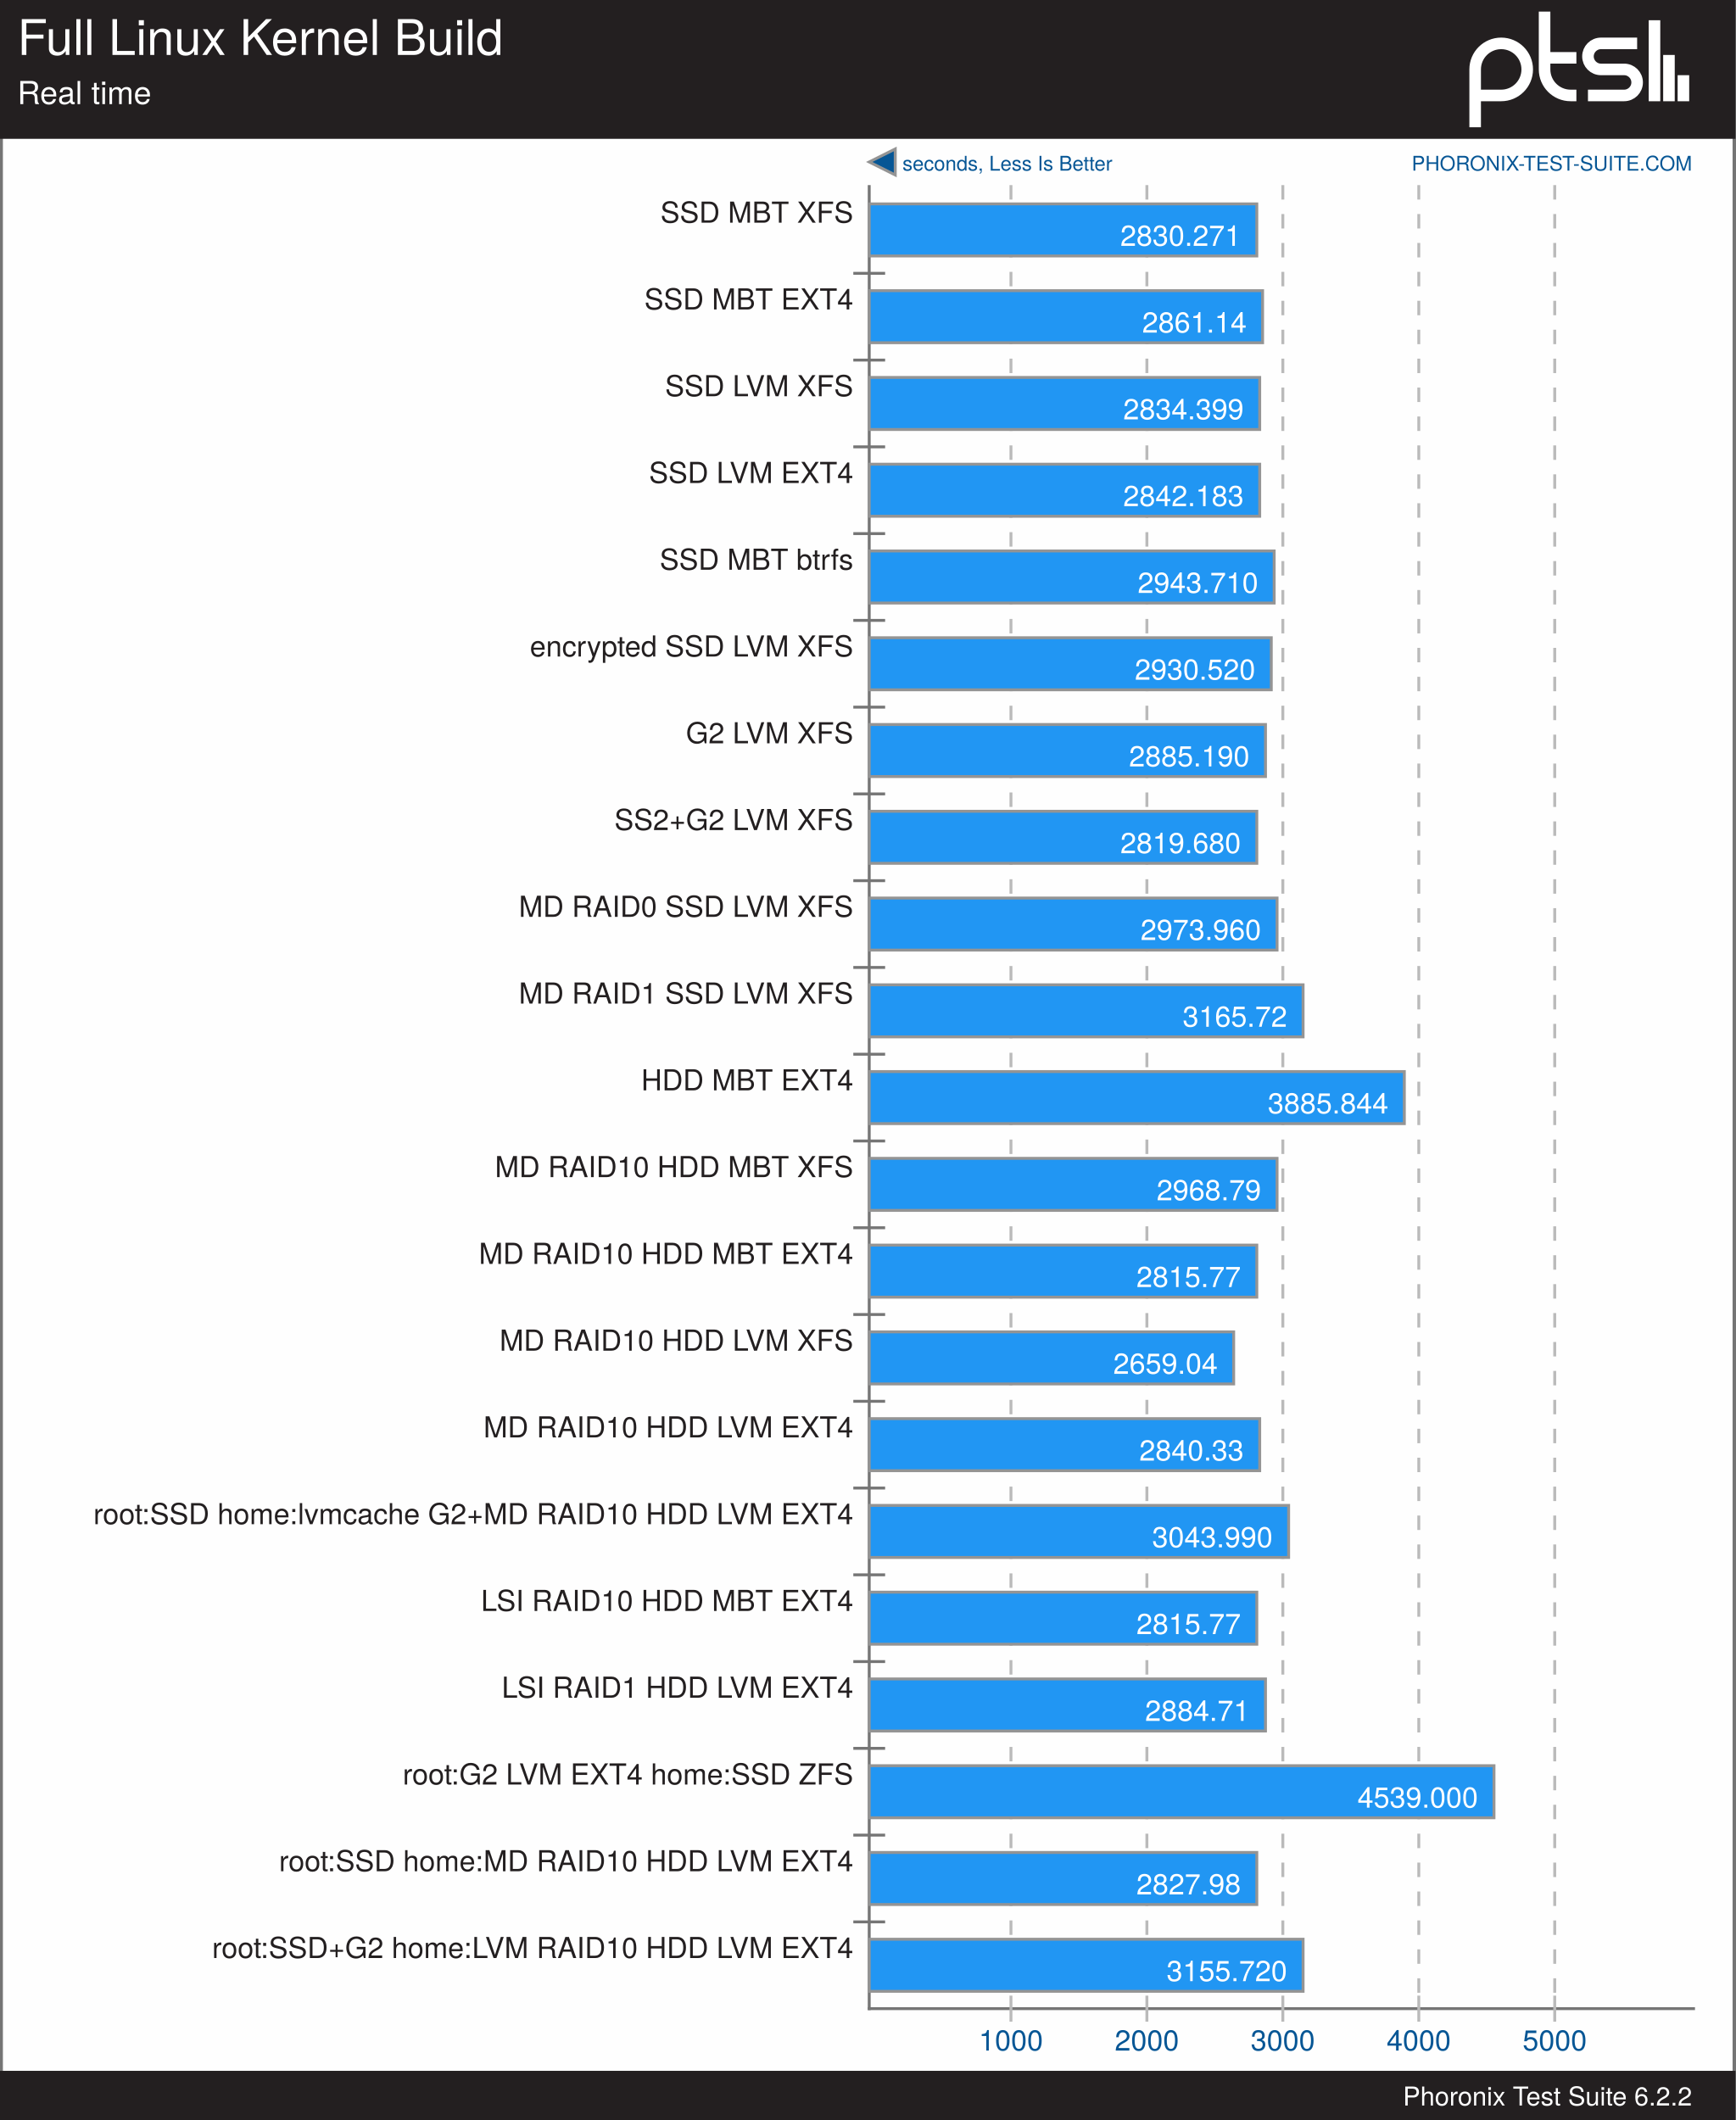
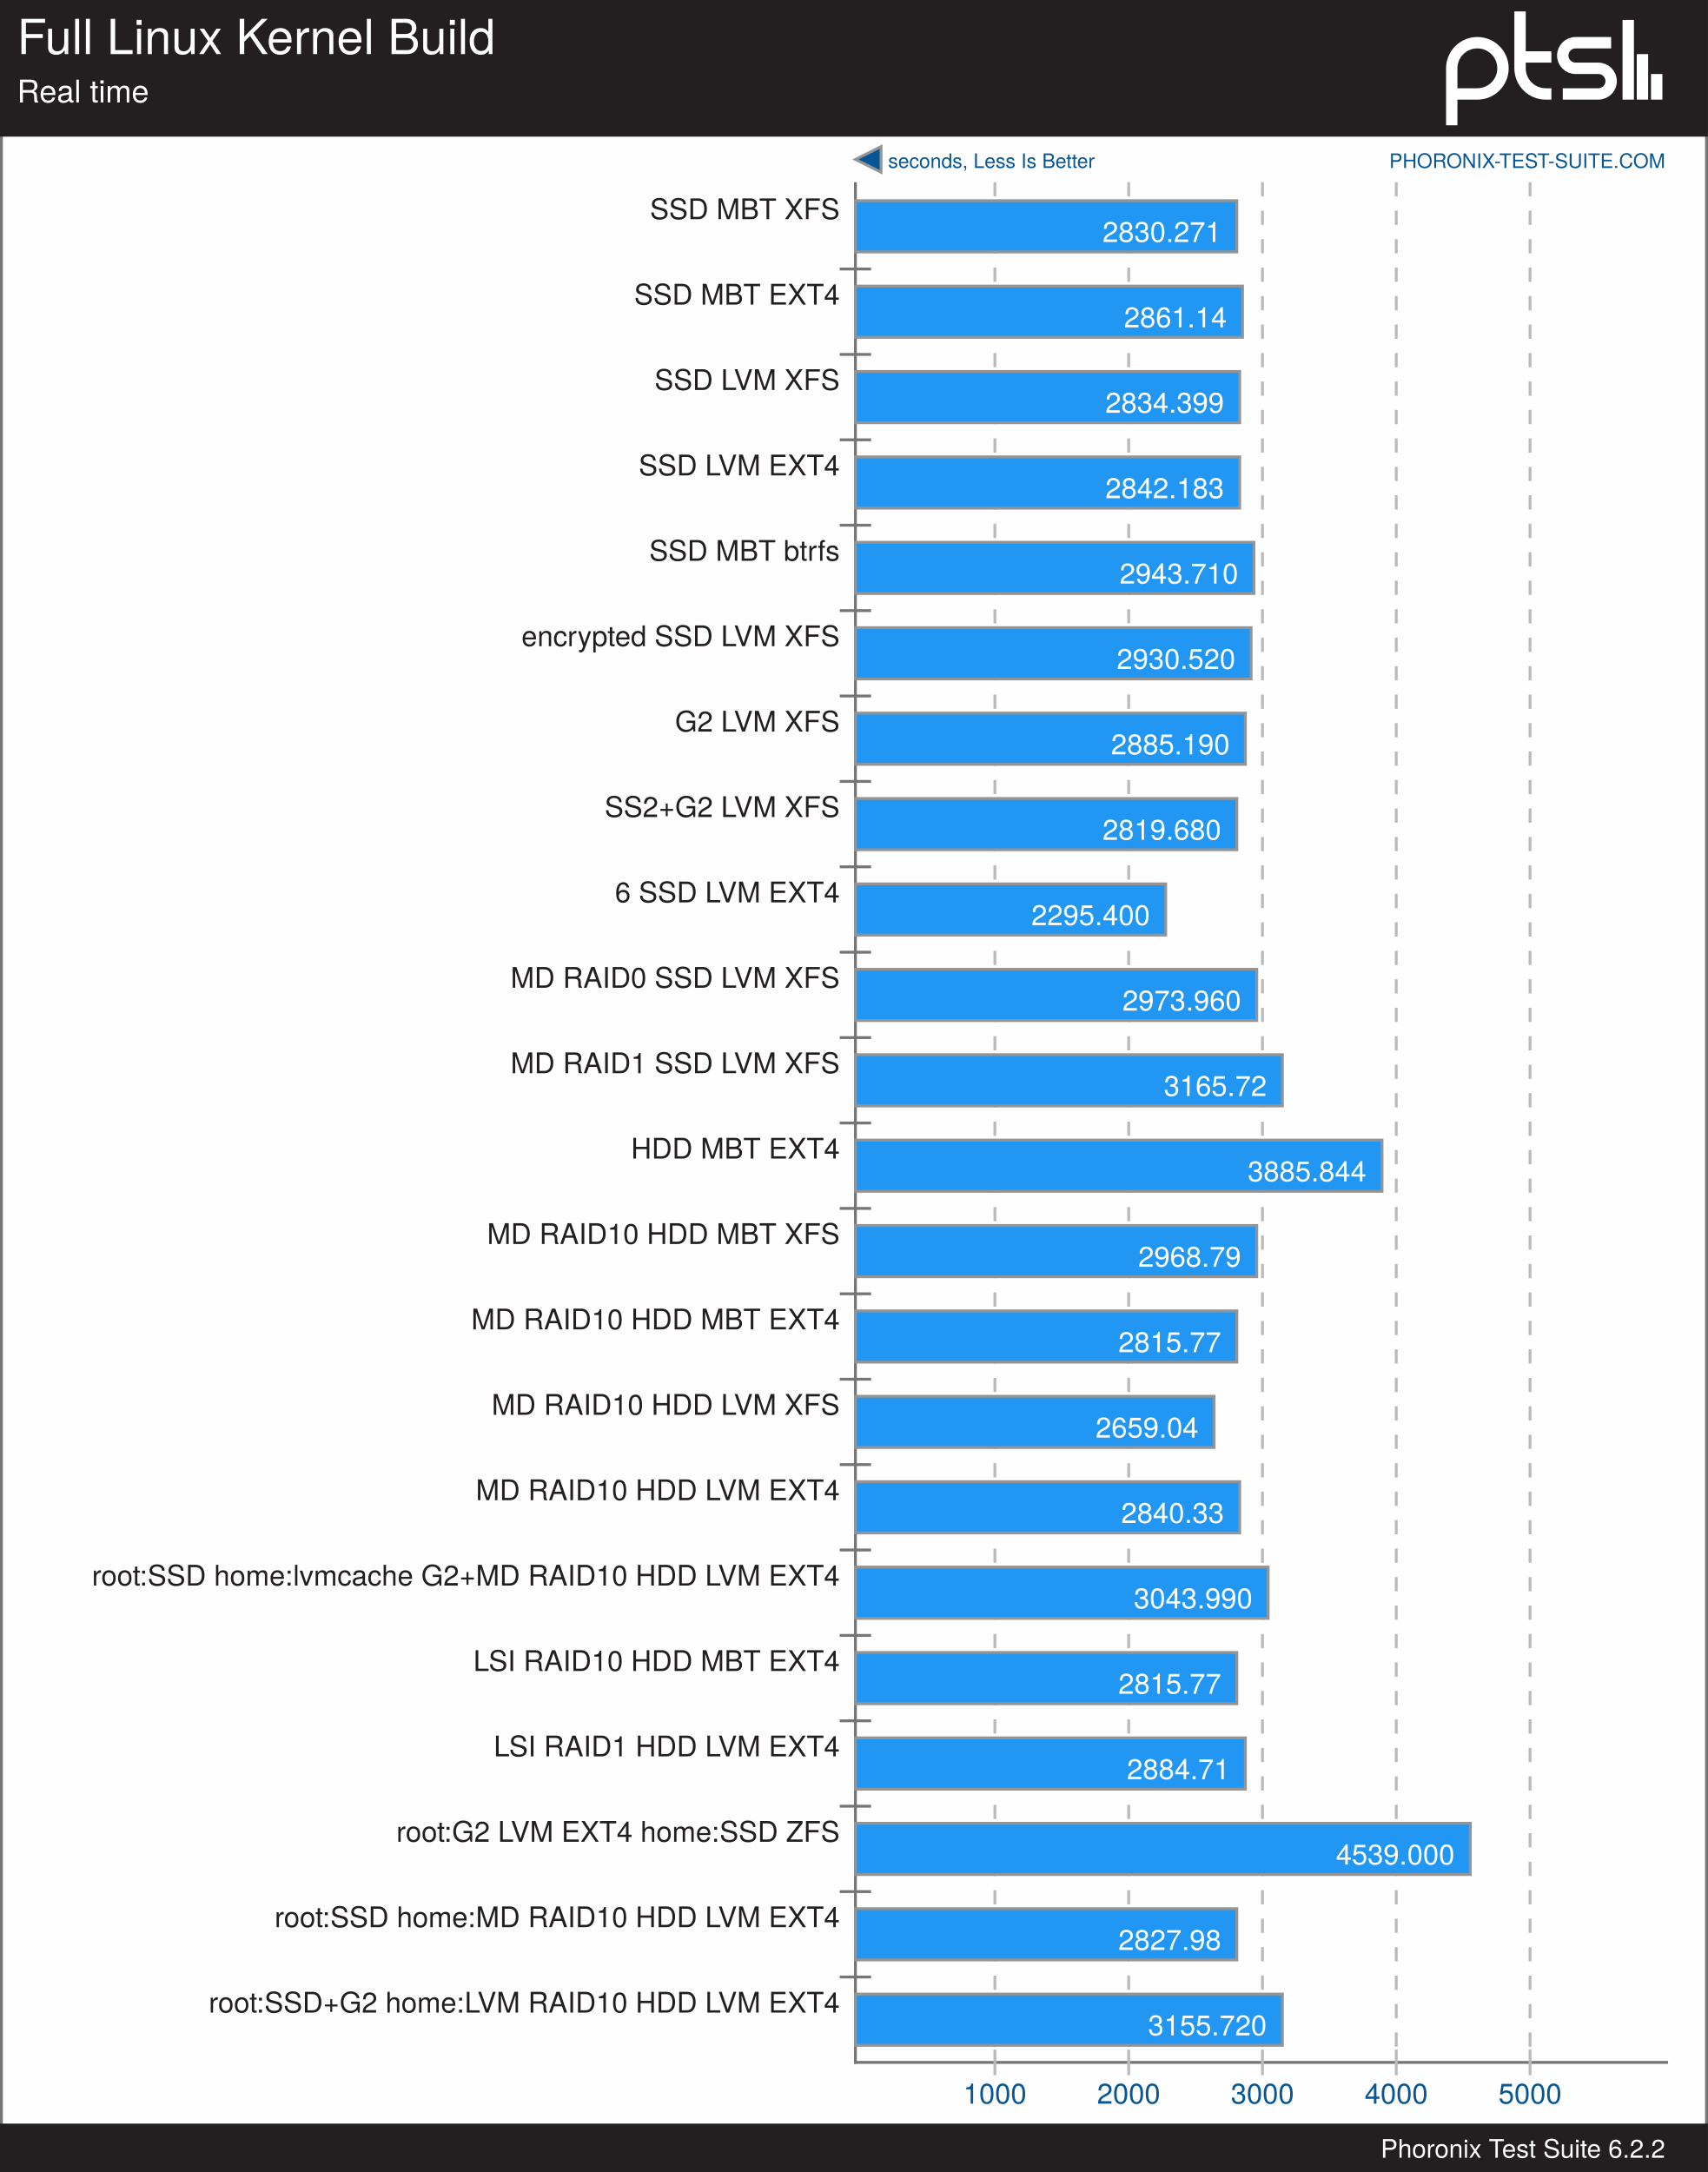
- <svg xmlns="http://www.w3.org/2000/svg" xmlns:xlink="http://www.w3.org/1999/xlink" version="1.1" font-family="sans-serif, droid-sans, helvetica, verdana, tahoma" viewbox="0 0 600 733" width="600" height="733" preserveAspectRatio="xMinYMin meet">
-   <rect x="0" y="0" width="600" height="733" fill="#FEFEFE" stroke="#757575" stroke-width="2" />
+ <svg xmlns="http://www.w3.org/2000/svg" xmlns:xlink="http://www.w3.org/1999/xlink" version="1.1" font-family="sans-serif, droid-sans, helvetica, verdana, tahoma" viewbox="0 0 600 763" width="600" height="763" preserveAspectRatio="xMinYMin meet">
+   <rect x="0" y="0" width="600" height="763" fill="#FEFEFE" stroke="#757575" stroke-width="2" />
  <g stroke="#757575" stroke-width="1">
-     <line x1="300.51" y1="64" x2="300.51" y2="695" />
-     <line x1="300.01" y1="694.5" x2="586" y2="694.5" />
+     <line x1="300.51" y1="64" x2="300.51" y2="725" />
+     <line x1="300.01" y1="724.5" x2="586" y2="724.5" />
  </g>
  <a xlink:href="http://www.phoronix-test-suite.com/" xlink:show="new">
    <text x="585" y="59" font-size="7" fill="#065695" text-anchor="end" xlink:show="new">PHORONIX-TEST-SUITE.COM</text>
  </a>
  <polygon points="300.51,56 309.51,60.5 309.51,51.5" fill="#065695" stroke="#949494" stroke-width="1" />
  <text x="312.01" y="59" font-size="7" fill="#065695" text-anchor="start">seconds, Less Is Better</text>
  <rect x="0" y="0" width="600" height="48" fill="#231f20" />
  <a xlink:href="http://openbenchmarking.org/test/pts/compilebench-1.0.1" xlink:show="new">
    <text x="6" y="19" font-size="17" fill="#FEFEFE" text-anchor="start" xlink:show="new">Full Linux Kernel Build</text>
  </a>
  <text x="6" y="36" font-size="11" fill="#FEFEFE" text-anchor="start">Real time</text>
  <path d="m74 22v9m-5-16v16m-5-28v28m-23-2h12.5c2.485 0 4.5-2.015 4.5-4.5s-2.015-4.5-4.5-4.5h-8c-2.485 0-4.5-2.015-4.5-4.5s2.015-4.5 4.5-4.5h12.5m-21 5h-11m11 13h-2c-4.971 0-9-4.029-9-9v-20m-24 40v-20c0-4.971 4.029-9 9-9 4.971 0 9 4.029 9 9s-4.029 9-9 9h-9" stroke="#ffffff" stroke-width="4" fill="none" transform="translate(508,4)" />
-   <line x1="300.51" y1="94" x2="300.51" y2="681" stroke="#757575" stroke-width="11" stroke-dasharray="1,29" />
+   <line x1="300.51" y1="94" x2="300.51" y2="711" stroke="#757575" stroke-width="11" stroke-dasharray="1,29" />
  <g font-size="10" fill="#231f20">
    <text x="295.01" y="77" text-anchor="end">SSD MBT XFS</text>
    <text x="295.01" y="107" text-anchor="end">SSD MBT EXT4</text>
    <text x="295.01" y="137" text-anchor="end">SSD LVM XFS</text>
    <text x="295.01" y="167" text-anchor="end">SSD LVM EXT4</text>
    <text x="295.01" y="197" text-anchor="end">SSD MBT btrfs</text>
    <text x="295.01" y="227" text-anchor="end">encrypted SSD LVM XFS</text>
    <text x="295.01" y="257" text-anchor="end">G2 LVM XFS</text>
    <text x="295.01" y="287" text-anchor="end">SS2+G2 LVM XFS</text>
-     <text x="295.01" y="317" text-anchor="end">MD RAID0 SSD LVM XFS</text>
-     <text x="295.01" y="347" text-anchor="end">MD RAID1 SSD LVM XFS</text>
-     <text x="295.01" y="377" text-anchor="end">HDD MBT EXT4</text>
-     <text x="295.01" y="407" text-anchor="end">MD RAID10 HDD MBT XFS</text>
-     <text x="295.01" y="437" text-anchor="end">MD RAID10 HDD MBT EXT4</text>
-     <text x="295.01" y="467" text-anchor="end">MD RAID10 HDD LVM XFS</text>
-     <text x="295.01" y="497" text-anchor="end">MD RAID10 HDD LVM EXT4</text>
-     <text x="295.01" y="527" text-anchor="end">root:SSD home:lvmcache G2+MD RAID10 HDD LVM EXT4</text>
-     <text x="295.01" y="557" text-anchor="end">LSI RAID10 HDD MBT EXT4</text>
-     <text x="295.01" y="587" text-anchor="end">LSI RAID1 HDD LVM EXT4</text>
-     <text x="295.01" y="617" text-anchor="end">root:G2 LVM EXT4 home:SSD ZFS</text>
-     <text x="295.01" y="647" text-anchor="end">root:SSD home:MD RAID10 HDD LVM EXT4</text>
-     <text x="295.01" y="677" text-anchor="end">root:SSD+G2 home:LVM RAID10 HDD LVM EXT4</text>
+     <text x="295.01" y="317" text-anchor="end">6 SSD LVM EXT4</text>
+     <text x="295.01" y="347" text-anchor="end">MD RAID0 SSD LVM XFS</text>
+     <text x="295.01" y="377" text-anchor="end">MD RAID1 SSD LVM XFS</text>
+     <text x="295.01" y="407" text-anchor="end">HDD MBT EXT4</text>
+     <text x="295.01" y="437" text-anchor="end">MD RAID10 HDD MBT XFS</text>
+     <text x="295.01" y="467" text-anchor="end">MD RAID10 HDD MBT EXT4</text>
+     <text x="295.01" y="497" text-anchor="end">MD RAID10 HDD LVM XFS</text>
+     <text x="295.01" y="527" text-anchor="end">MD RAID10 HDD LVM EXT4</text>
+     <text x="295.01" y="557" text-anchor="end">root:SSD home:lvmcache G2+MD RAID10 HDD LVM EXT4</text>
+     <text x="295.01" y="587" text-anchor="end">LSI RAID10 HDD MBT EXT4</text>
+     <text x="295.01" y="617" text-anchor="end">LSI RAID1 HDD LVM EXT4</text>
+     <text x="295.01" y="647" text-anchor="end">root:G2 LVM EXT4 home:SSD ZFS</text>
+     <text x="295.01" y="677" text-anchor="end">root:SSD home:MD RAID10 HDD LVM EXT4</text>
+     <text x="295.01" y="707" text-anchor="end">root:SSD+G2 home:LVM RAID10 HDD LVM EXT4</text>
  </g>
  <g font-size="10" fill="#065695" text-anchor="middle">
-     <text x="349.51" y="709">1000</text>
-     <text x="396.51" y="709">2000</text>
-     <text x="443.51" y="709">3000</text>
-     <text x="490.51" y="709">4000</text>
-     <text x="537.51" y="709">5000</text>
+     <text x="349.51" y="739">1000</text>
+     <text x="396.51" y="739">2000</text>
+     <text x="443.51" y="739">3000</text>
+     <text x="490.51" y="739">4000</text>
+     <text x="537.51" y="739">5000</text>
  </g>
  <g stroke="#BABABA" stroke-width="1">
-     <line x1="349.51" y1="64" x2="349.51" y2="689" stroke-dasharray="5,5" />
-     <line x1="349.51" y1="690" x2="349.51" y2="699" />
-     <line x1="396.51" y1="64" x2="396.51" y2="689" stroke-dasharray="5,5" />
-     <line x1="396.51" y1="690" x2="396.51" y2="699" />
-     <line x1="443.51" y1="64" x2="443.51" y2="689" stroke-dasharray="5,5" />
-     <line x1="443.51" y1="690" x2="443.51" y2="699" />
-     <line x1="490.51" y1="64" x2="490.51" y2="689" stroke-dasharray="5,5" />
-     <line x1="490.51" y1="690" x2="490.51" y2="699" />
-     <line x1="537.51" y1="64" x2="537.51" y2="689" stroke-dasharray="5,5" />
-     <line x1="537.51" y1="690" x2="537.51" y2="699" />
+     <line x1="349.51" y1="64" x2="349.51" y2="719" stroke-dasharray="5,5" />
+     <line x1="349.51" y1="720" x2="349.51" y2="729" />
+     <line x1="396.51" y1="64" x2="396.51" y2="719" stroke-dasharray="5,5" />
+     <line x1="396.51" y1="720" x2="396.51" y2="729" />
+     <line x1="443.51" y1="64" x2="443.51" y2="719" stroke-dasharray="5,5" />
+     <line x1="443.51" y1="720" x2="443.51" y2="729" />
+     <line x1="490.51" y1="64" x2="490.51" y2="719" stroke-dasharray="5,5" />
+     <line x1="490.51" y1="720" x2="490.51" y2="729" />
+     <line x1="537.51" y1="64" x2="537.51" y2="719" stroke-dasharray="5,5" />
+     <line x1="537.51" y1="720" x2="537.51" y2="729" />
  </g>
  <g stroke="#949494" stroke-width="1">
    <rect x="300.51" y="70.5" height="18" width="134" fill="#2196f3" xlink:title="SSD MBT XFS: 2830.271" />
    <rect x="300.51" y="100.5" height="18" width="136" fill="#2196f3" xlink:title="SSD MBT EXT4: 2861.14" />
    <rect x="300.51" y="130.5" height="18" width="135" fill="#2196f3" xlink:title="SSD LVM XFS: 2834.399" />
    <rect x="300.51" y="160.5" height="18" width="135" fill="#2196f3" xlink:title="SSD LVM EXT4: 2842.183" />
    <rect x="300.51" y="190.5" height="18" width="140" fill="#2196f3" xlink:title="SSD MBT btrfs: 2943.710" />
    <rect x="300.51" y="220.5" height="18" width="139" fill="#2196f3" xlink:title="encrypted SSD LVM XFS: 2930.520" />
    <rect x="300.51" y="250.5" height="18" width="137" fill="#2196f3" xlink:title="G2 LVM XFS: 2885.190" />
    <rect x="300.51" y="280.5" height="18" width="134" fill="#2196f3" xlink:title="SS2+G2 LVM XFS: 2819.680" />
-     <rect x="300.51" y="310.5" height="18" width="141" fill="#2196f3" xlink:title="MD RAID0 SSD LVM XFS: 2973.960" />
-     <rect x="300.51" y="340.5" height="18" width="150" fill="#2196f3" xlink:title="MD RAID1 SSD LVM XFS: 3165.72" />
-     <rect x="300.51" y="370.5" height="18" width="185" fill="#2196f3" xlink:title="HDD MBT EXT4: 3885.844" />
-     <rect x="300.51" y="400.5" height="18" width="141" fill="#2196f3" xlink:title="MD RAID10 HDD MBT XFS: 2968.79" />
-     <rect x="300.51" y="430.5" height="18" width="134" fill="#2196f3" xlink:title="MD RAID10 HDD MBT EXT4: 2815.77" />
-     <rect x="300.51" y="460.5" height="18" width="126" fill="#2196f3" xlink:title="MD RAID10 HDD LVM XFS: 2659.04" />
-     <rect x="300.51" y="490.5" height="18" width="135" fill="#2196f3" xlink:title="MD RAID10 HDD LVM EXT4: 2840.33" />
-     <rect x="300.51" y="520.5" height="18" width="145" fill="#2196f3" xlink:title="root:SSD home:lvmcache G2+MD RAID10 HDD LVM EXT4: 3043.990" />
-     <rect x="300.51" y="550.5" height="18" width="134" fill="#2196f3" xlink:title="LSI RAID10 HDD MBT EXT4: 2815.77" />
-     <rect x="300.51" y="580.5" height="18" width="137" fill="#2196f3" xlink:title="LSI RAID1 HDD LVM EXT4: 2884.71" />
-     <rect x="300.51" y="610.5" height="18" width="216" fill="#2196f3" xlink:title="root:G2 LVM EXT4 home:SSD ZFS: 4539.000" />
-     <rect x="300.51" y="640.5" height="18" width="134" fill="#2196f3" xlink:title="root:SSD home:MD RAID10 HDD LVM EXT4: 2827.98" />
-     <rect x="300.51" y="670.5" height="18" width="150" fill="#2196f3" xlink:title="root:SSD+G2 home:LVM RAID10 HDD LVM EXT4: 3155.720" />
+     <rect x="300.51" y="310.5" height="18" width="109" fill="#2196f3" xlink:title="6 SSD LVM EXT4: 2295.400" />
+     <rect x="300.51" y="340.5" height="18" width="141" fill="#2196f3" xlink:title="MD RAID0 SSD LVM XFS: 2973.960" />
+     <rect x="300.51" y="370.5" height="18" width="150" fill="#2196f3" xlink:title="MD RAID1 SSD LVM XFS: 3165.72" />
+     <rect x="300.51" y="400.5" height="18" width="185" fill="#2196f3" xlink:title="HDD MBT EXT4: 3885.844" />
+     <rect x="300.51" y="430.5" height="18" width="141" fill="#2196f3" xlink:title="MD RAID10 HDD MBT XFS: 2968.79" />
+     <rect x="300.51" y="460.5" height="18" width="134" fill="#2196f3" xlink:title="MD RAID10 HDD MBT EXT4: 2815.77" />
+     <rect x="300.51" y="490.5" height="18" width="126" fill="#2196f3" xlink:title="MD RAID10 HDD LVM XFS: 2659.04" />
+     <rect x="300.51" y="520.5" height="18" width="135" fill="#2196f3" xlink:title="MD RAID10 HDD LVM EXT4: 2840.33" />
+     <rect x="300.51" y="550.5" height="18" width="145" fill="#2196f3" xlink:title="root:SSD home:lvmcache G2+MD RAID10 HDD LVM EXT4: 3043.990" />
+     <rect x="300.51" y="580.5" height="18" width="134" fill="#2196f3" xlink:title="LSI RAID10 HDD MBT EXT4: 2815.77" />
+     <rect x="300.51" y="610.5" height="18" width="137" fill="#2196f3" xlink:title="LSI RAID1 HDD LVM EXT4: 2884.71" />
+     <rect x="300.51" y="640.5" height="18" width="216" fill="#2196f3" xlink:title="root:G2 LVM EXT4 home:SSD ZFS: 4539.000" />
+     <rect x="300.51" y="670.5" height="18" width="134" fill="#2196f3" xlink:title="root:SSD home:MD RAID10 HDD LVM EXT4: 2827.98" />
+     <rect x="300.51" y="700.5" height="18" width="150" fill="#2196f3" xlink:title="root:SSD+G2 home:LVM RAID10 HDD LVM EXT4: 3155.720" />
  </g>
  <g font-size="8" fill="#065695" text-anchor="end" />
  <g font-size="10" fill="#FFFFFF">
    <text x="429.01" y="85" text-anchor="end">2830.271</text>
    <text x="431.01" y="115" text-anchor="end">2861.14</text>
    <text x="430.01" y="145" text-anchor="end">2834.399</text>
    <text x="430.01" y="175" text-anchor="end">2842.183</text>
    <text x="435.01" y="205" text-anchor="end">2943.710</text>
    <text x="434.01" y="235" text-anchor="end">2930.520</text>
    <text x="432.01" y="265" text-anchor="end">2885.190</text>
    <text x="429.01" y="295" text-anchor="end">2819.680</text>
-     <text x="436.01" y="325" text-anchor="end">2973.960</text>
-     <text x="445.01" y="355" text-anchor="end">3165.72</text>
-     <text x="480.01" y="385" text-anchor="end">3885.844</text>
-     <text x="436.01" y="415" text-anchor="end">2968.79</text>
-     <text x="429.01" y="445" text-anchor="end">2815.77</text>
-     <text x="421.01" y="475" text-anchor="end">2659.04</text>
-     <text x="430.01" y="505" text-anchor="end">2840.33</text>
-     <text x="440.01" y="535" text-anchor="end">3043.990</text>
-     <text x="429.01" y="565" text-anchor="end">2815.77</text>
-     <text x="432.01" y="595" text-anchor="end">2884.71</text>
-     <text x="511.01" y="625" text-anchor="end">4539.000</text>
-     <text x="429.01" y="655" text-anchor="end">2827.98</text>
-     <text x="445.01" y="685" text-anchor="end">3155.720</text>
+     <text x="404.01" y="325" text-anchor="end">2295.400</text>
+     <text x="436.01" y="355" text-anchor="end">2973.960</text>
+     <text x="445.01" y="385" text-anchor="end">3165.72</text>
+     <text x="480.01" y="415" text-anchor="end">3885.844</text>
+     <text x="436.01" y="445" text-anchor="end">2968.79</text>
+     <text x="429.01" y="475" text-anchor="end">2815.77</text>
+     <text x="421.01" y="505" text-anchor="end">2659.04</text>
+     <text x="430.01" y="535" text-anchor="end">2840.33</text>
+     <text x="440.01" y="565" text-anchor="end">3043.990</text>
+     <text x="429.01" y="595" text-anchor="end">2815.77</text>
+     <text x="432.01" y="625" text-anchor="end">2884.71</text>
+     <text x="511.01" y="655" text-anchor="end">4539.000</text>
+     <text x="429.01" y="685" text-anchor="end">2827.98</text>
+     <text x="445.01" y="715" text-anchor="end">3155.720</text>
  </g>
-   <rect x="0" y="716" width="600" height="17" fill="#231f20" />
+   <rect x="0" y="746" width="600" height="17" fill="#231f20" />
  <a xlink:href="http://www.phoronix-test-suite.com/" xlink:show="new">
-     <text x="585" y="728" font-size="9" fill="#FEFEFE" text-anchor="end" xlink:show="new">Phoronix Test Suite 6.2.2</text>
+     <text x="585" y="758" font-size="9" fill="#FEFEFE" text-anchor="end" xlink:show="new">Phoronix Test Suite 6.2.2</text>
  </a>
</svg>
